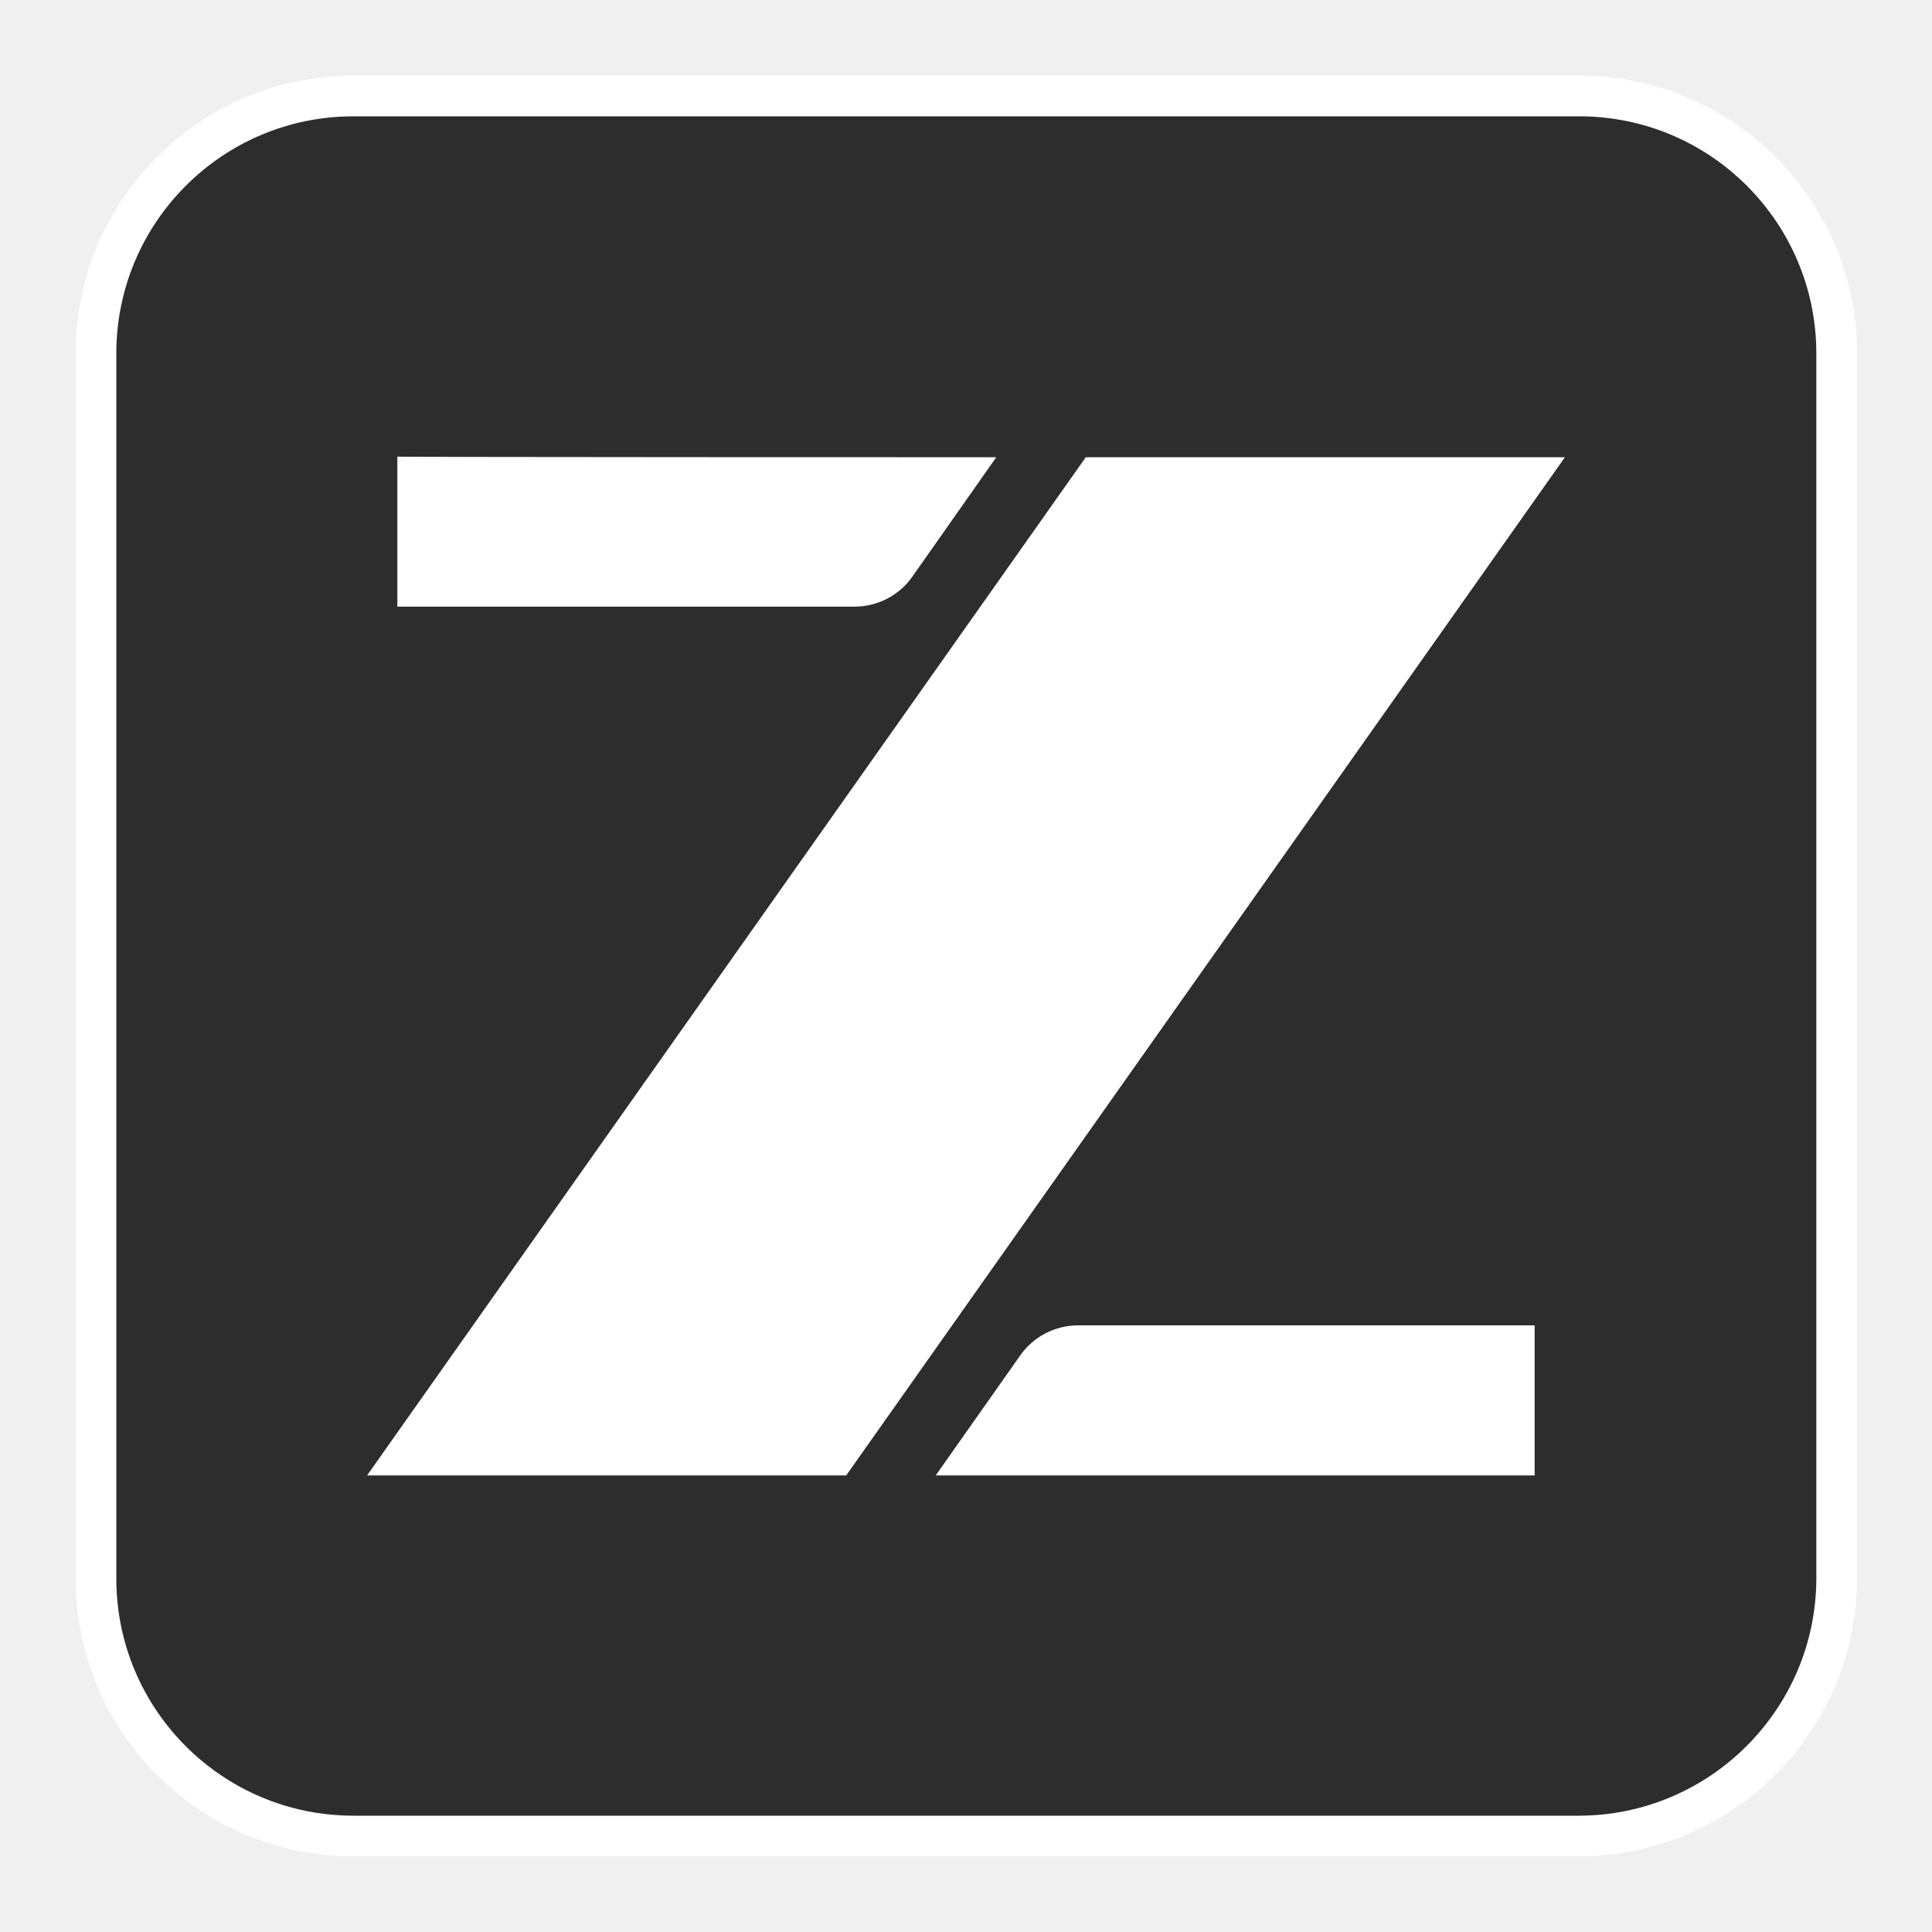
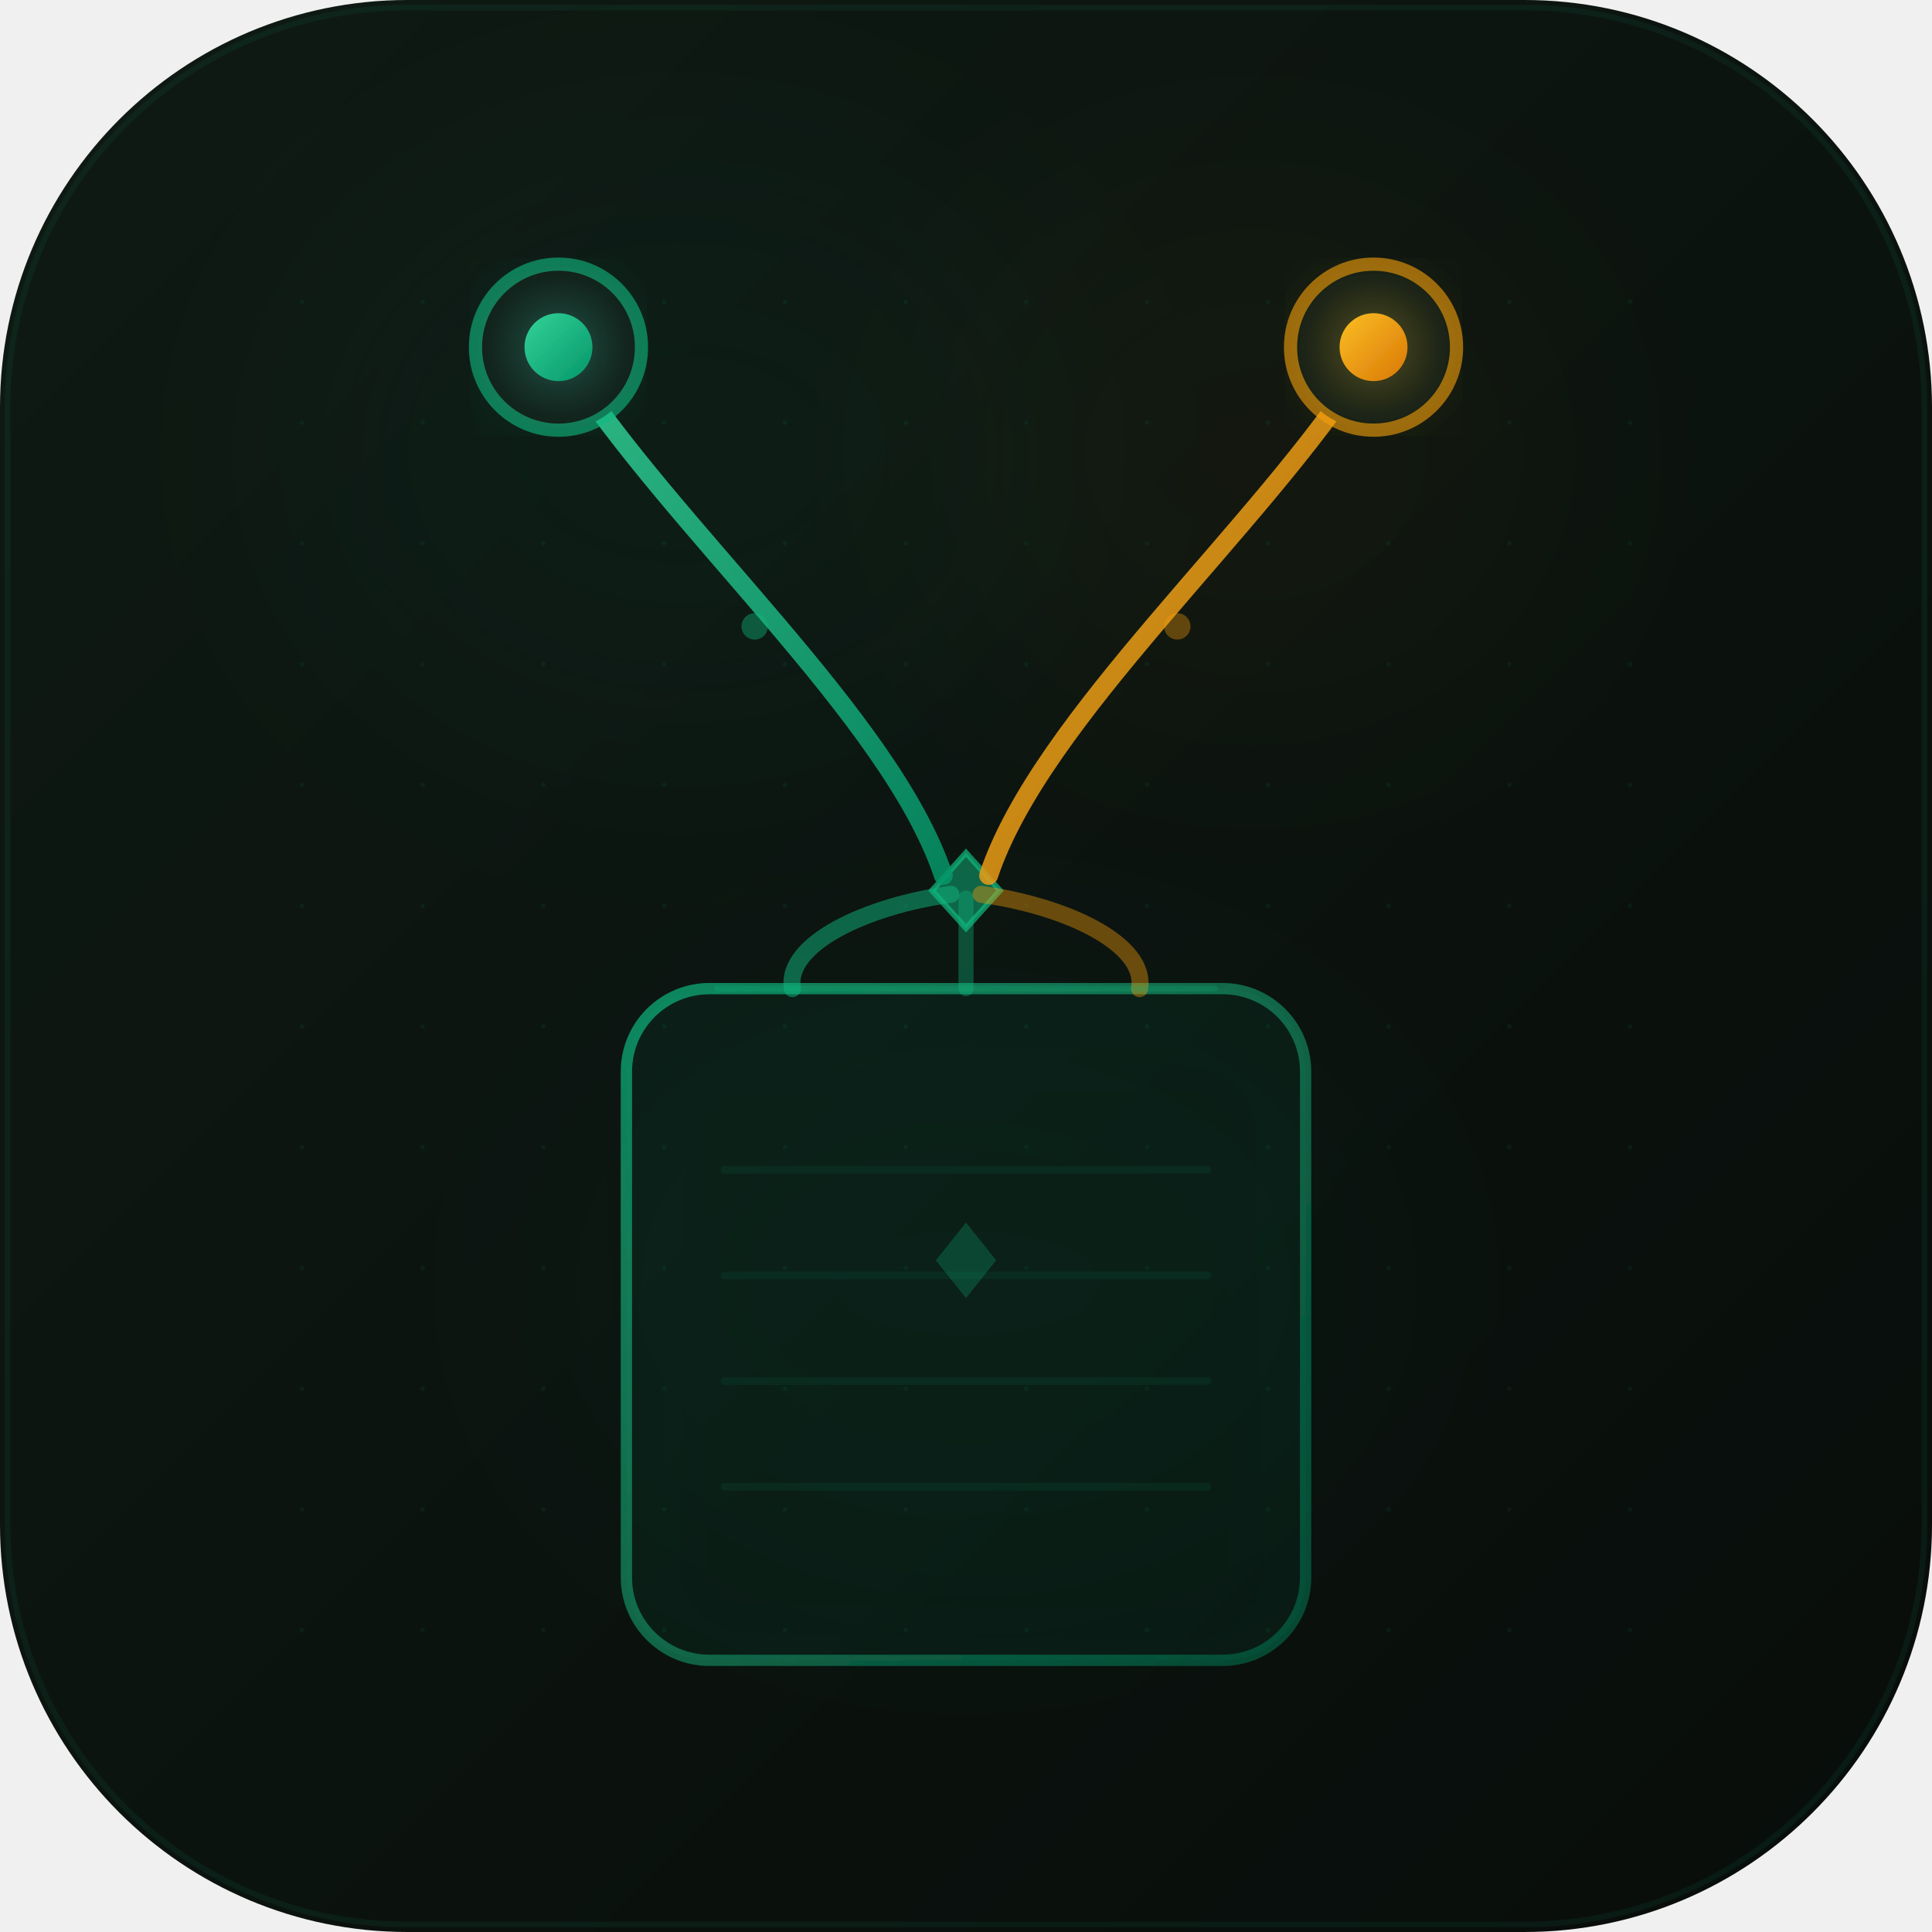
- <svg xmlns="http://www.w3.org/2000/svg" version="1.1" x="0px" y="0px" viewBox="0 0 30 30" style="enable-background:new 0 0 30 30;" xml:space="preserve">
+ <svg xmlns="http://www.w3.org/2000/svg" viewBox="0 0 512 512">
  <defs>
-     <style type="text/css">
-     .st194{fill:#2D2D2D;stroke:#FFFFFF;stroke-width:0.632;stroke-miterlimit:10;}
-     .st23{fill:#FFFFFF;}
- 
-     .z-breathe {
-       animation: breathe 2.5s ease-in-out infinite;
-     }
- 
-     @keyframes breathe {
-       0%, 100% { opacity: 0.7; }
-       50% { opacity: 1; }
-     }
-   </style>
+     <linearGradient id="bgGrad" x1="0" y1="0" x2="512" y2="512" gradientUnits="userSpaceOnUse">
+       <stop offset="0%" stop-color="#0f1a14" />
+       <stop offset="100%" stop-color="#080d0a" />
+     </linearGradient>
+     <linearGradient id="emeraldGrad" x1="0%" y1="0%" x2="100%" y2="100%">
+       <stop offset="0%" stop-color="#34D399" />
+       <stop offset="100%" stop-color="#059669" />
+     </linearGradient>
+     <linearGradient id="emeraldGradV" x1="0%" y1="0%" x2="0%" y2="100%">
+       <stop offset="0%" stop-color="#10B981" />
+       <stop offset="100%" stop-color="#047857" />
+     </linearGradient>
+     <linearGradient id="amberGrad" x1="0%" y1="0%" x2="100%" y2="100%">
+       <stop offset="0%" stop-color="#FBBF24" />
+       <stop offset="100%" stop-color="#D97706" />
+     </linearGradient>
+     <linearGradient id="bagStroke" x1="166" y1="260" x2="346" y2="440" gradientUnits="userSpaceOnUse">
+       <stop offset="0%" stop-color="#10B981" stop-opacity="0.7" />
+       <stop offset="100%" stop-color="#059669" stop-opacity="0.4" />
+     </linearGradient>
+     <filter id="glowEmerald" x="-80%" y="-80%" width="260%" height="260%">
+       <feGaussianBlur in="SourceGraphic" stdDeviation="10" result="blur" />
+       <feColorMatrix in="blur" type="matrix" values="0 0 0 0 0.063                 0 0 0 0 0.725                 0 0 0 0 0.506                 0 0 0 0.7 0" result="glow" />
+       <feMerge>
+         <feMergeNode in="glow" />
+         <feMergeNode in="SourceGraphic" />
+       </feMerge>
+     </filter>
+     <filter id="glowAmber" x="-80%" y="-80%" width="260%" height="260%">
+       <feGaussianBlur in="SourceGraphic" stdDeviation="10" result="blur" />
+       <feColorMatrix in="blur" type="matrix" values="0 0 0 0 0.961                 0 0 0 0 0.620                 0 0 0 0 0.043                 0 0 0 0.7 0" result="glow" />
+       <feMerge>
+         <feMergeNode in="glow" />
+         <feMergeNode in="SourceGraphic" />
+       </feMerge>
+     </filter>
+     <filter id="glowSoft" x="-100%" y="-100%" width="300%" height="300%">
+       <feGaussianBlur in="SourceGraphic" stdDeviation="30" />
+     </filter>
+     <filter id="bagShadow">
+       <feDropShadow dx="0" dy="6" stdDeviation="10" flood-color="#000000" flood-opacity="0.25" />
+     </filter>
+     <pattern id="dotGrid" width="32" height="32" patternUnits="userSpaceOnUse">
+       <circle cx="16" cy="16" r="0.6" fill="#10B981" fill-opacity="0.07" />
+     </pattern>
  </defs>
-   <g>
-     <path class="st194" d="M24.51,28.51H5.49c-2.21,0-4-1.79-4-4V5.49c0-2.21,1.79-4,4-4h19.03c2.21,0,4,1.79,4,4v19.03     C28.51,26.72,26.72,28.51,24.51,28.51z" />
-     <g class="z-breathe">
-       <path class="st23" d="M15.47,7.1l-1.3,1.85c-0.2,0.29-0.54,0.47-0.9,0.47h-7.1V7.09C6.16,7.1,15.47,7.1,15.47,7.1z" />
-       <polygon class="st23" points="24.3,7.1 13.14,22.91 5.7,22.91 16.86,7.1" />
-       <path class="st23" d="M14.53,22.91l1.31-1.86c0.2-0.29,0.54-0.47,0.9-0.47h7.09v2.33H14.53z" />
-     </g>
-   </g>
+   <rect width="512" height="512" rx="108" fill="url(#bgGrad)" />
+   <rect x="2" y="2" width="508" height="508" rx="106" fill="none" stroke="#10B981" stroke-opacity="0.08" stroke-width="1.5" />
+   <rect x="56" y="56" width="400" height="400" rx="52" fill="url(#dotGrid)" />
+   <ellipse cx="180" cy="120" rx="100" ry="80" fill="#10B981" opacity="0.04" filter="url(#glowSoft)" />
+   <ellipse cx="332" cy="120" rx="80" ry="70" fill="#F59E0B" opacity="0.03" filter="url(#glowSoft)" />
+   <ellipse cx="256" cy="340" rx="110" ry="80" fill="#10B981" opacity="0.03" filter="url(#glowSoft)" />
+   <rect x="166" y="262" width="180" height="178" rx="22" fill="#10B981" fill-opacity="0.05" stroke="url(#bagStroke)" stroke-width="3" filter="url(#bagShadow)" />
+   <line x1="192" y1="310" x2="320" y2="310" stroke="#10B981" stroke-opacity="0.08" stroke-width="2" stroke-linecap="round" />
+   <line x1="192" y1="338" x2="320" y2="338" stroke="#10B981" stroke-opacity="0.08" stroke-width="2" stroke-linecap="round" />
+   <line x1="192" y1="366" x2="320" y2="366" stroke="#10B981" stroke-opacity="0.08" stroke-width="2" stroke-linecap="round" />
+   <line x1="192" y1="394" x2="320" y2="394" stroke="#10B981" stroke-opacity="0.08" stroke-width="2" stroke-linecap="round" />
+   <polygon points="256,324 264,334 256,344 248,334" fill="#10B981" fill-opacity="0.25" />
+   <line x1="256" y1="262" x2="256" y2="238" stroke="#10B981" stroke-opacity="0.35" stroke-width="4" stroke-linecap="round" />
+   <polygon points="256,226 265,236 256,246 247,236" fill="#10B981" fill-opacity="0.5" stroke="#10B981" stroke-opacity="0.7" stroke-width="1.5" />
+   <path d="M 210 262 C 208 250, 230 240, 252 237" fill="none" stroke="#10B981" stroke-width="4.5" stroke-opacity="0.5" stroke-linecap="round" />
+   <path d="M 250 232 C 236 190, 178 140, 150 96" fill="none" stroke="url(#emeraldGrad)" stroke-width="5" stroke-linecap="round" stroke-opacity="0.85" />
+   <circle cx="148" cy="92" r="22" fill="#0f1a14" stroke="#10B981" stroke-width="3.5" stroke-opacity="0.6" />
+   <circle cx="148" cy="92" r="9" fill="url(#emeraldGrad)" filter="url(#glowEmerald)" />
+   <path d="M 302 262 C 304 250, 282 240, 260 237" fill="none" stroke="#F59E0B" stroke-width="4.5" stroke-opacity="0.4" stroke-linecap="round" />
+   <path d="M 262 232 C 276 190, 334 140, 362 96" fill="none" stroke="url(#amberGrad)" stroke-width="5" stroke-linecap="round" stroke-opacity="0.85" />
+   <circle cx="364" cy="92" r="22" fill="#0f1a14" stroke="#F59E0B" stroke-width="3.5" stroke-opacity="0.6" />
+   <circle cx="364" cy="92" r="9" fill="url(#amberGrad)" filter="url(#glowAmber)" />
+   <circle cx="200" cy="166" r="3.5" fill="#10B981" fill-opacity="0.4" />
+   <circle cx="312" cy="166" r="3.5" fill="#F59E0B" fill-opacity="0.35" />
+   <line x1="190" y1="262" x2="322" y2="262" stroke="#10B981" stroke-opacity="0.2" stroke-width="1.5" stroke-linecap="round" />
</svg>
